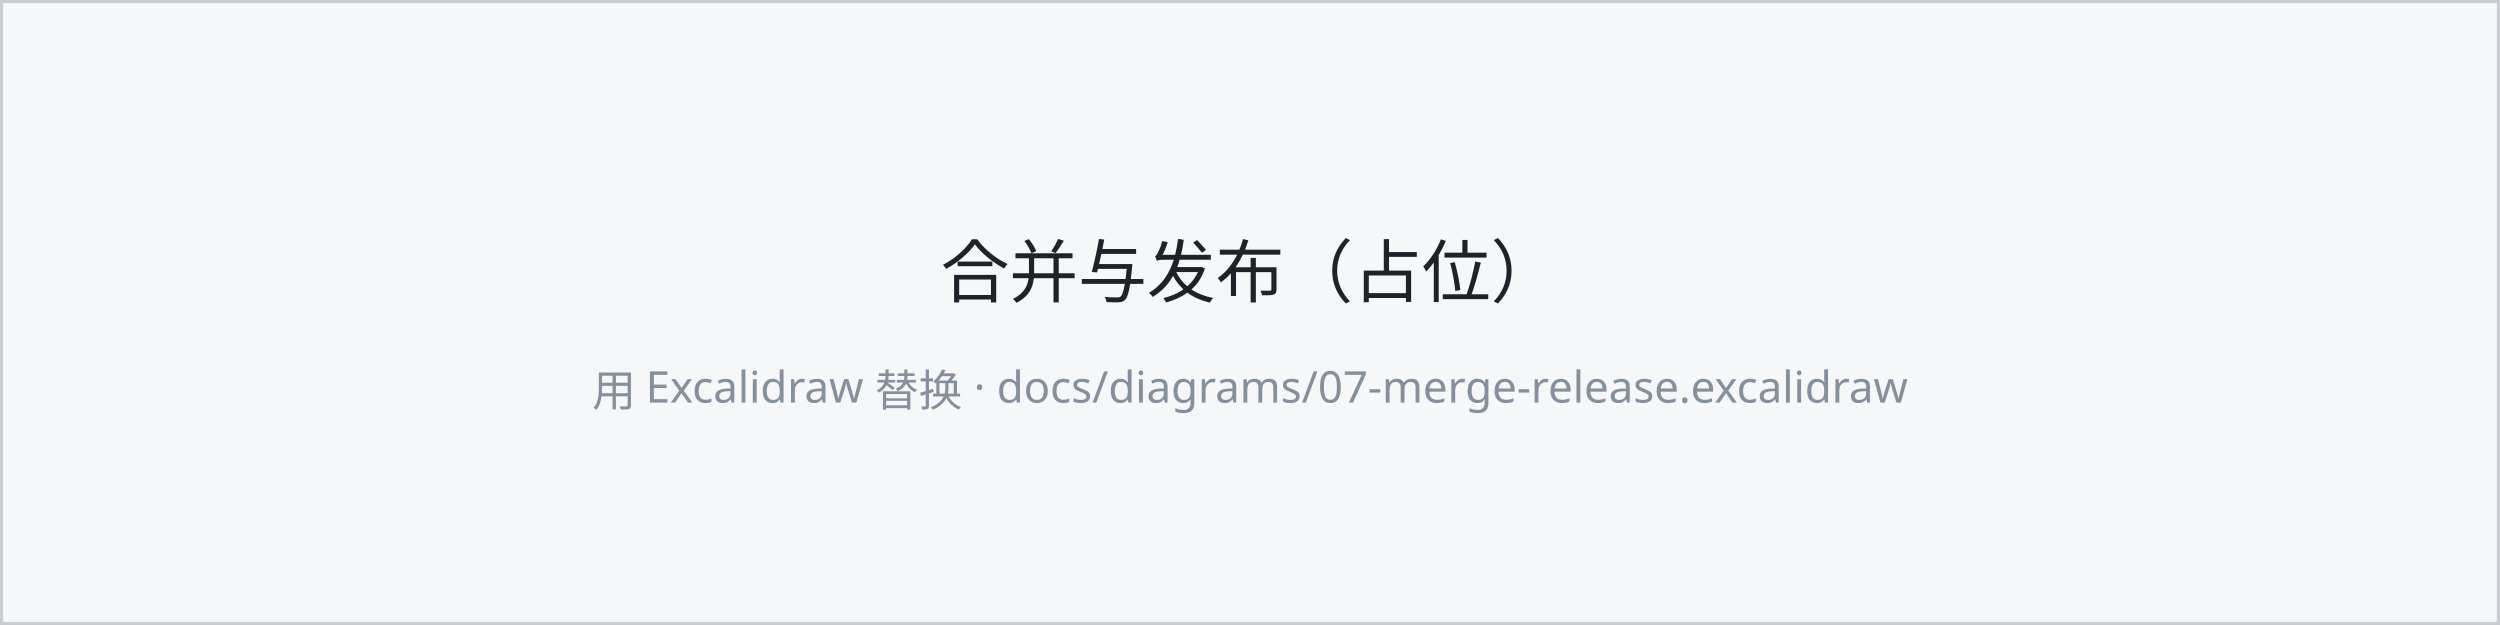
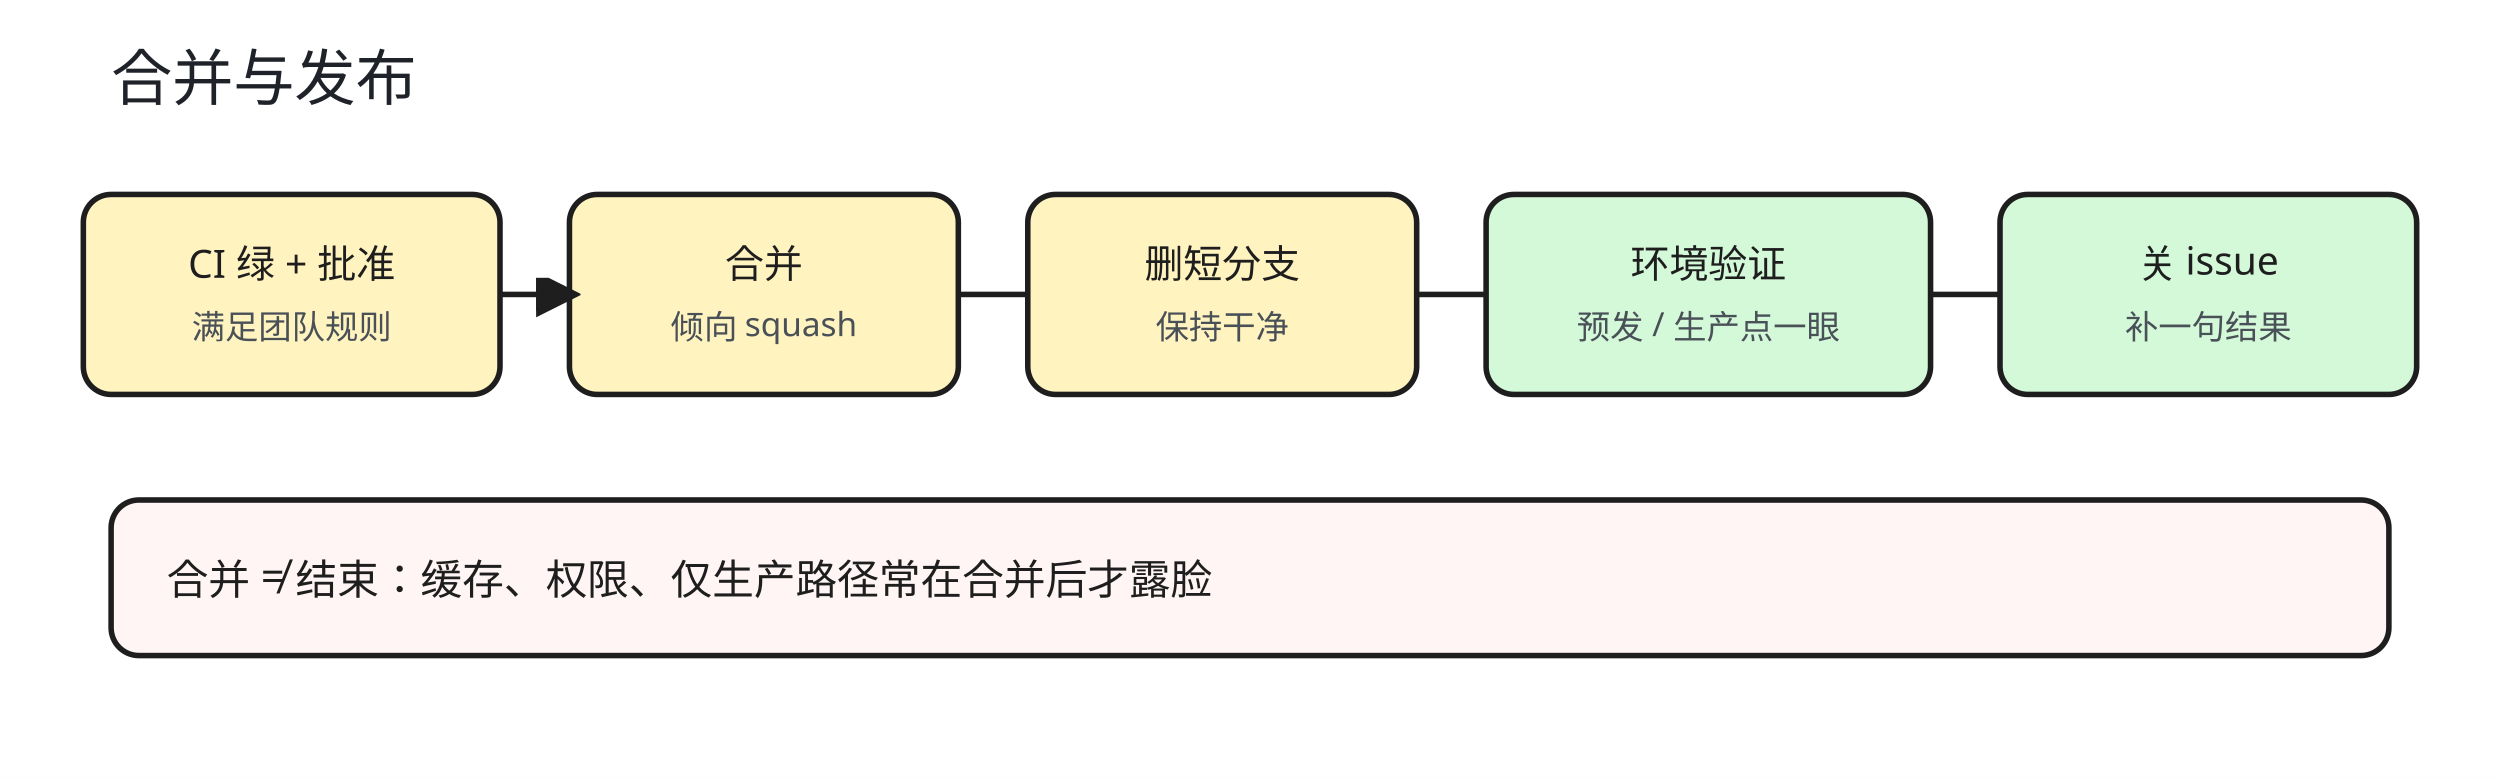
- <svg xmlns="http://www.w3.org/2000/svg" width="800" height="200" viewBox="0 0 800 200" role="img">
-   <rect width="800" height="200" fill="#f6f7f9" stroke="#c9cdd3" stroke-width="2" />
-   <text x="400" y="95" text-anchor="middle" font-family="sans-serif" font-size="22" fill="#1f2329">合并与发布（占位）</text>
-   <text x="400" y="130" text-anchor="middle" font-family="sans-serif" font-size="14" fill="#86909c">用 Excalidraw 替换 · docs/diagrams/07-merge-release.excalidraw</text>
+ <svg xmlns="http://www.w3.org/2000/svg" width="900" height="280" viewBox="0 0 900 280" role="img" aria-labelledby="title desc">
+   <rect width="900" height="280" fill="#ffffff" />
+   <text x="40" y="36" font-family="Segoe UI, PingFang SC, Microsoft YaHei, sans-serif" font-size="22" fill="#1f2329">合并与发布</text>
+   <g font-family="Segoe UI, PingFang SC, Microsoft YaHei, sans-serif" font-size="14" fill="#1e1e1e">
+     <rect x="30" y="70" width="150" height="72" rx="10" fill="#fff3bf" stroke="#1e1e1e" stroke-width="2" />
+     <text x="105" y="100" text-anchor="middle">CI 绿 + 批准</text>
+     <text x="105" y="122" text-anchor="middle" font-size="12" fill="#495057">满足团队规则</text>
+     <rect x="205" y="70" width="140" height="72" rx="10" fill="#fff3bf" stroke="#1e1e1e" stroke-width="2" />
+     <text x="275" y="100" text-anchor="middle">合并</text>
+     <text x="275" y="122" text-anchor="middle" font-size="12" fill="#495057">倾向 squash</text>
+     <rect x="370" y="70" width="140" height="72" rx="10" fill="#fff3bf" stroke="#1e1e1e" stroke-width="2" />
+     <text x="440" y="100" text-anchor="middle">删短分支</text>
+     <text x="440" y="122" text-anchor="middle" font-size="12" fill="#495057">保持干净</text>
+     <rect x="535" y="70" width="160" height="72" rx="10" fill="#d3f9d8" stroke="#1e1e1e" stroke-width="2" />
+     <text x="615" y="100" text-anchor="middle">环境验证</text>
+     <text x="615" y="122" text-anchor="middle" font-size="12" fill="#495057">预发 / 生产点一眼</text>
+     <rect x="720" y="70" width="150" height="72" rx="10" fill="#d3f9d8" stroke="#1e1e1e" stroke-width="2" />
+     <text x="795" y="100" text-anchor="middle">关 issue</text>
+     <text x="795" y="122" text-anchor="middle" font-size="12" fill="#495057">补一句结果</text>
+   </g>
+   <g fill="none" stroke="#1e1e1e" stroke-width="2" marker-end="url(#a7)">
+     <defs>
+       <marker id="a7" markerWidth="8" markerHeight="8" refX="6" refY="3" orient="auto">
+         <path d="M0,0 L6,3 L0,6 Z" fill="#1e1e1e" />
+       </marker>
+     </defs>
+     <path d="M180 106 H205" />
+     <path d="M345 106 H370" />
+     <path d="M510 106 H535" />
+     <path d="M695 106 H720" />
+   </g>
+   <rect x="40" y="180" width="820" height="56" rx="10" fill="#fff5f5" stroke="#1e1e1e" stroke-width="2" />
+   <text x="60" y="214" font-family="Segoe UI, PingFang SC, Microsoft YaHei, sans-serif" font-size="15" fill="#1e1e1e">合并 ≠ 结束：缓存、权限、仅生产路径常在合并后才露脸</text>
</svg>
